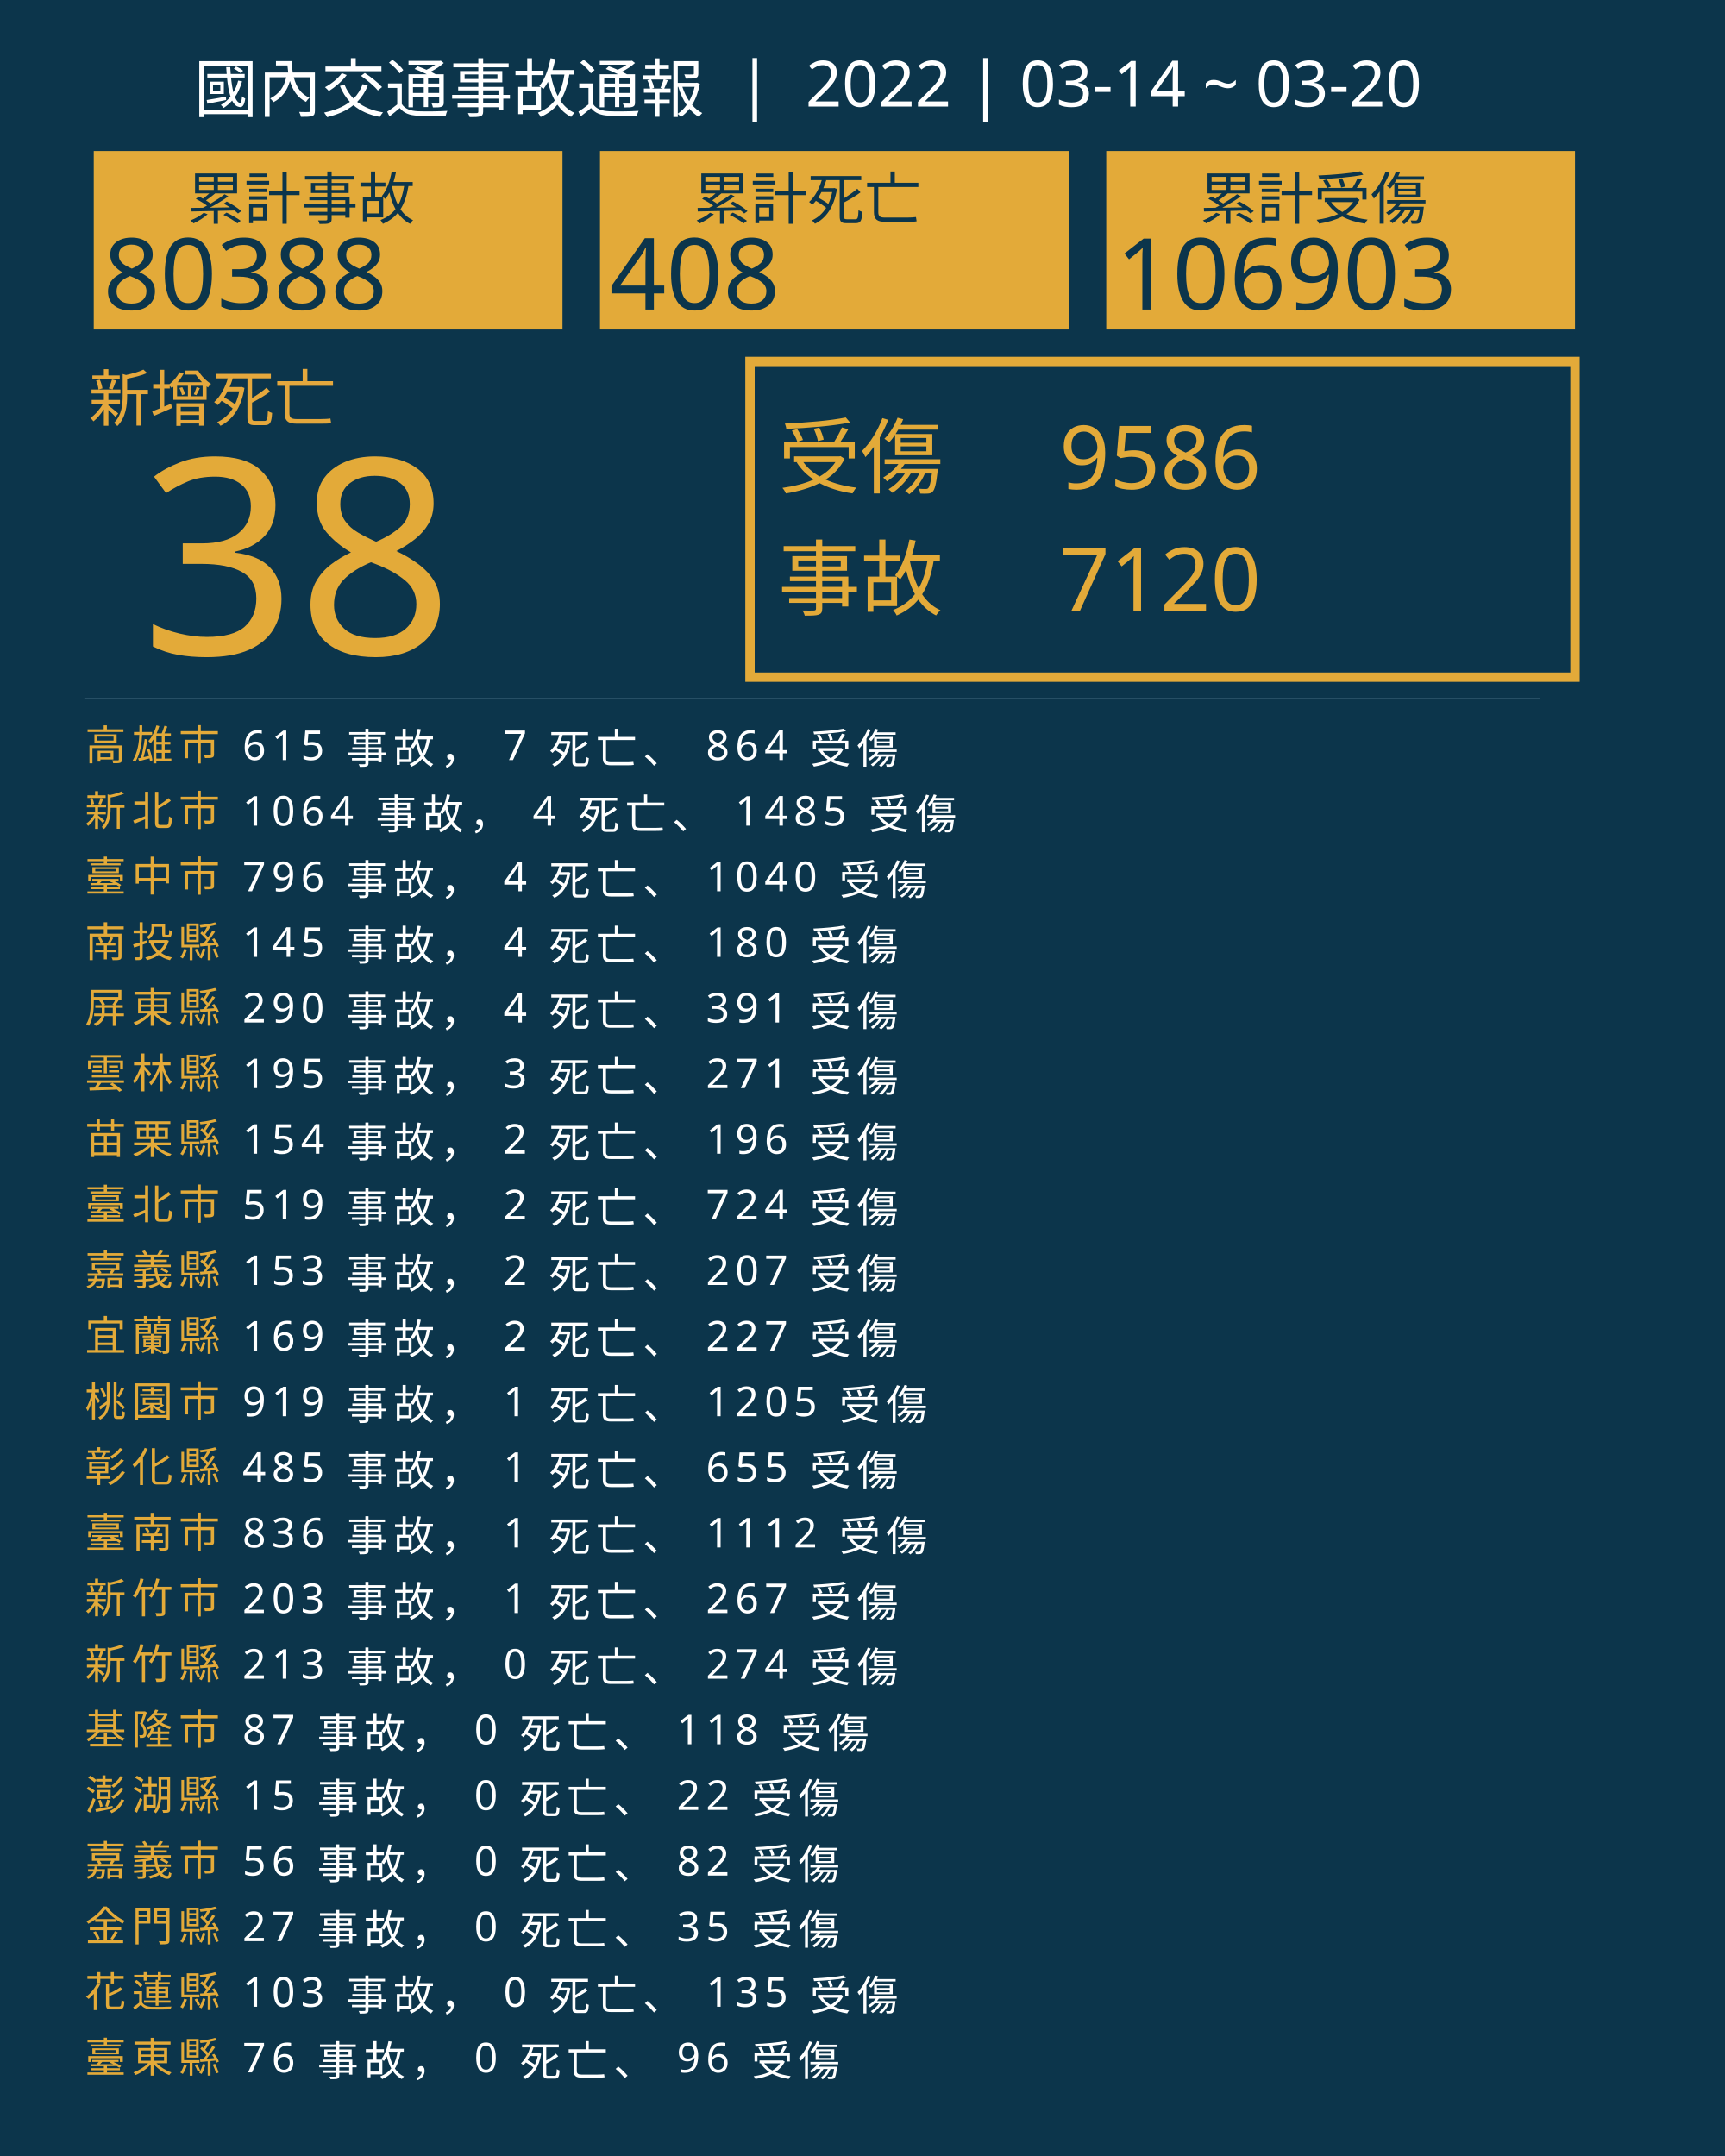
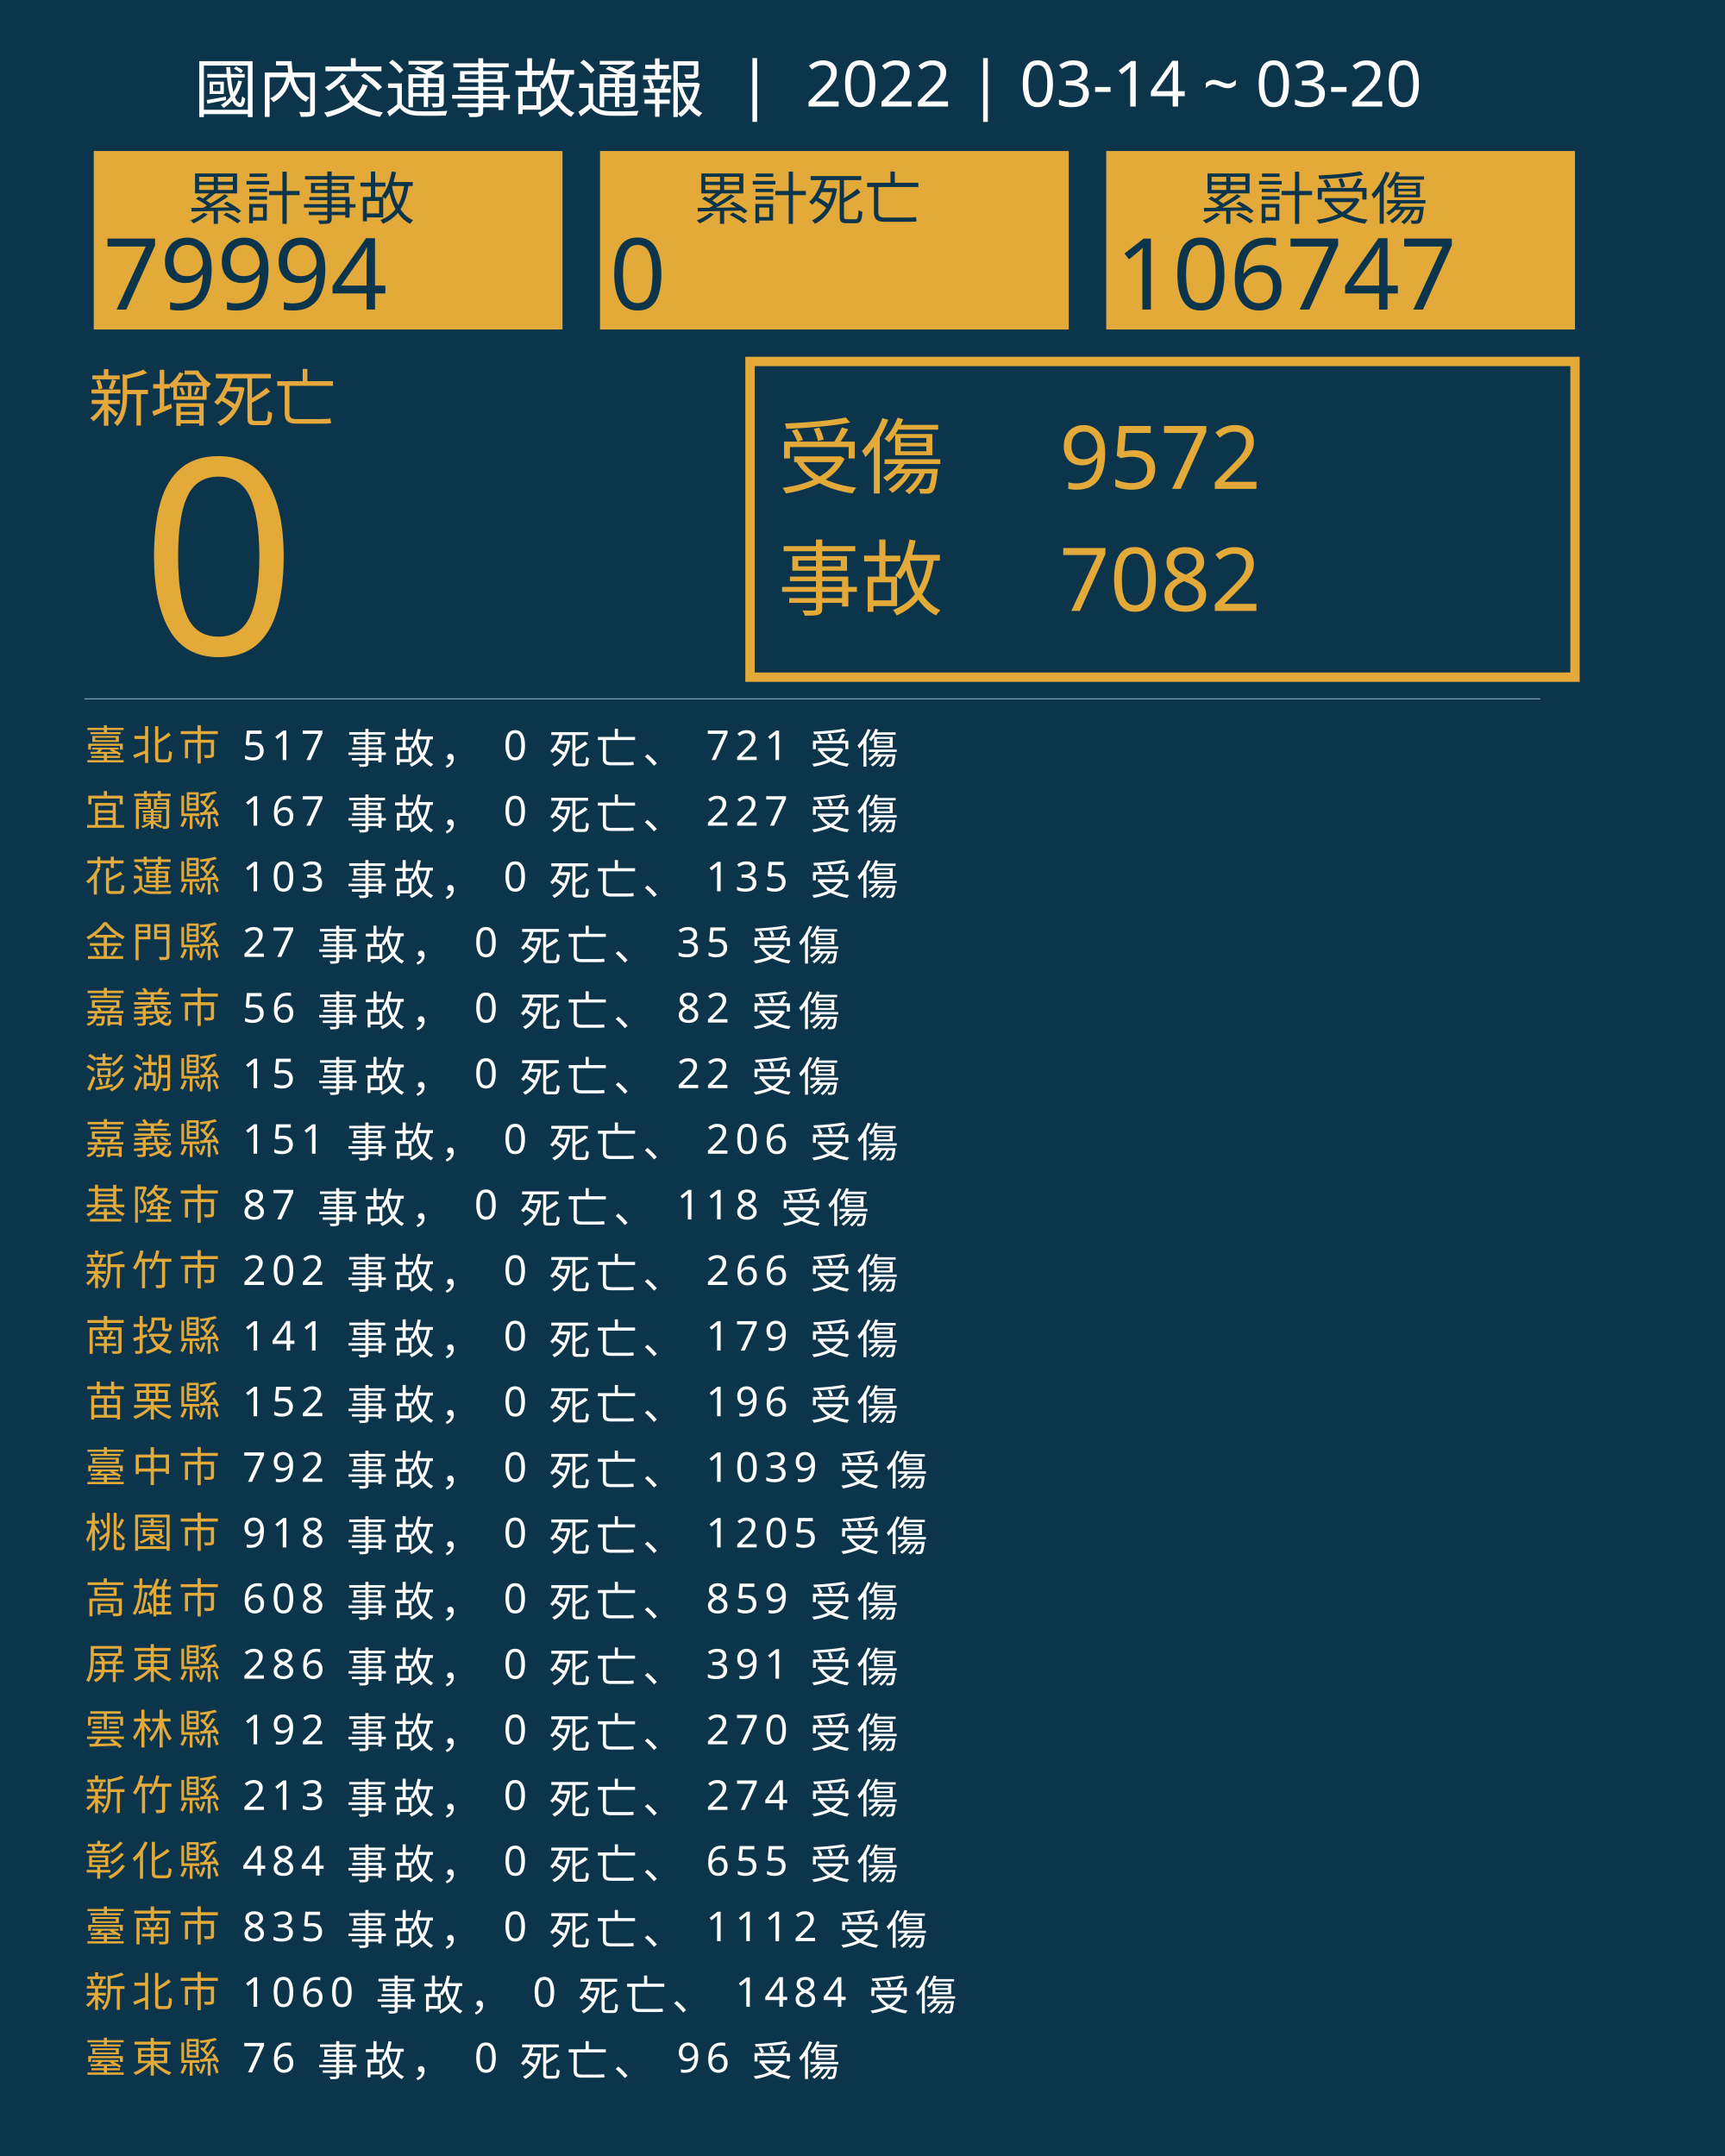
<svg xmlns="http://www.w3.org/2000/svg" version="1.1" id="圖層_1" x="0px" y="0px" viewBox="0 0 1840 2300" style="enable-background:new 0 0 1840 2300;" xml:space="preserve">
  <style type="text/css">
	.st0{fill:#0C354B;}
	.st1{fill:#E5A83D;}
	.st2{font-family:'NotoSansCJKtc-Bold-B5pc-H';}
	.st3{font-size:66px;}
	.st4{fill:#E3AA39;}
	.st5{font-family:'Arial-BoldMT';}
	.st6{font-size:291.776px;}
	.st7{fill:none;stroke:#E3AA39;stroke-miterlimit:10;stroke-width:10;}
	.st8{font-family:'NotoSansCJKtc-Light-B5pc-H';}
	.st9{font-size:88px;}
	.st10{font-family:'NotoSansCJKtc-Medium-B5pc-H';}
	.st11{font-size:94px;}
	.st12{fill:none;stroke:#8AAFC1;stroke-miterlimit:10;}
	.st13{font-size:60.649px;}
	.st14{font-size:106px;}
	.st15{fill:none;}
	.st16{font-size:44px;}
	.st17{letter-spacing:6;}
	.st18{fill:#FFFFFF;}
	.st19{letter-spacing:1;}
	.st20{font-size:68px;}
</style>
  <rect class="st0" width="1840" height="2300" />
  <text transform="matrix(1 0 0 1 94.5001 449.017)" class="st1 st2 st3">新增死亡</text>
  <g>
-     <text transform="matrix(1 0 0 1 150 698.1412)" class="st4 st5 st6">38</text>
+     <text transform="matrix(1 0 0 1 150 698.1412)" class="st4 st5 st6">0</text>
  </g>
  <g>
    <rect x="800" y="385.6" class="st7" width="880" height="336.8" />
    <g>
      <text transform="matrix(1 0 0 1 830 519.593)" class="st4 st8 st9">受傷</text>
-       <text transform="matrix(1 0 0 1 1130 521.5084)" class="st4 st10 st11">9586</text>
-       <text transform="matrix(1 0 0 1 1130 651.7274)" class="st4 st10 st11">7120</text>
+       <text transform="matrix(1 0 0 1 1130 521.5084)" class="st4 st10 st11">9572</text>
+       <text transform="matrix(1 0 0 1 1130 651.7274)" class="st4 st10 st11">7082</text>
      <text transform="matrix(1 0 0 1 830 649.4965)" class="st4 st8 st9">事故</text>
    </g>
  </g>
  <line class="st12" x1="90" y1="745.5" x2="1643" y2="745.5" />
  <g>
    <g>
      <rect x="100" y="161.1" class="st4" width="500" height="190.4" />
      <g>
        <text transform="matrix(1 0 0 1 200 233.9079)" class="st0 st10 st13">累計事故</text>
        <g>
-           <text transform="matrix(1 0 0 1 110 330.2121)" class="st0 st5 st14">80388</text>
+           <text transform="matrix(1 0 0 1 110 330.2121)" class="st0 st5 st14">79994</text>
        </g>
      </g>
    </g>
    <g>
      <rect x="640" y="161.1" class="st4" width="500" height="190.4" />
      <g>
        <text transform="matrix(1 0 0 1 740 233.908)" class="st0 st10 st13">累計死亡</text>
        <g>
-           <text transform="matrix(1 0 0 1 650 330.2122)" class="st0 st5 st14">408</text>
+           <text transform="matrix(1 0 0 1 650 330.2122)" class="st0 st5 st14">0</text>
        </g>
      </g>
    </g>
    <g>
      <rect x="1180" y="161.1" class="st4" width="500" height="190.4" />
      <g>
        <text transform="matrix(1 0 0 1 1280 233.908)" class="st0 st10 st13">累計受傷</text>
        <g>
-           <text transform="matrix(1 0 0 1 1190 330.2122)" class="st0 st5 st14">106903</text>
+           <text transform="matrix(1 0 0 1 1190 330.2122)" class="st0 st5 st14">106747</text>
        </g>
      </g>
    </g>
  </g>
  <rect x="90.6" y="772.1" class="st15" width="1141.8" height="314.8" />
  <text transform="matrix(1 0 0 1 90.5591 810.7965)">
-     <tspan x="0" y="0" class="st4 st10 st16 st17">高雄市</tspan>
-     <tspan x="150.6" y="0" class="st18 st10 st16 st17"> 615 事故， 7 死亡、 864 受傷</tspan>
-     <tspan x="0" y="70" class="st4 st10 st16 st17">新北市</tspan>
-     <tspan x="150.6" y="70" class="st18 st10 st16 st17"> 1064 事故， 4 死亡、 1485 受傷</tspan>
-     <tspan x="0" y="140" class="st4 st10 st16 st17">臺中市</tspan>
-     <tspan x="150.6" y="140" class="st18 st10 st16 st17"> 796 事故， 4 死亡、 1040 受傷</tspan>
-     <tspan x="0" y="210" class="st4 st10 st16 st17">南投縣</tspan>
-     <tspan x="150.6" y="210" class="st18 st10 st16 st17"> 145 事故， 4 死亡、 180 受傷</tspan>
-     <tspan x="0" y="280" class="st4 st10 st16 st17">屏東縣</tspan>
-     <tspan x="150.6" y="280" class="st18 st10 st16 st17"> 290 事故， 4 死亡、 391 受傷</tspan>
-     <tspan x="0" y="350" class="st4 st10 st16 st17">雲林縣</tspan>
-     <tspan x="150.6" y="350" class="st18 st10 st16 st17"> 195 事故， 3 死亡、 271 受傷</tspan>
-     <tspan x="0" y="420" class="st4 st10 st16 st17">苗栗縣</tspan>
-     <tspan x="150.6" y="420" class="st18 st10 st16 st17"> 154 事故， 2 死亡、 196 受傷</tspan>
-     <tspan x="0" y="490" class="st4 st10 st16 st17">臺北市</tspan>
-     <tspan x="150.6" y="490" class="st18 st10 st16 st17"> 519 事故， 2 死亡、 724 受傷</tspan>
-     <tspan x="0" y="560" class="st4 st10 st16 st17">嘉義縣</tspan>
-     <tspan x="150.6" y="560" class="st18 st10 st16 st17"> 153 事故， 2 死亡、 207 受傷</tspan>
-     <tspan x="0" y="630" class="st4 st10 st16 st17">宜蘭縣</tspan>
-     <tspan x="150.6" y="630" class="st18 st10 st16 st17"> 169 事故， 2 死亡、 227 受傷</tspan>
-     <tspan x="0" y="700" class="st4 st10 st16 st17">桃園市</tspan>
-     <tspan x="150.6" y="700" class="st18 st10 st16 st17"> 919 事故， 1 死亡、 1205 受傷</tspan>
-     <tspan x="0" y="770" class="st4 st10 st16 st17">彰化縣</tspan>
-     <tspan x="150.6" y="770" class="st18 st10 st16 st17"> 485 事故， 1 死亡、 655 受傷</tspan>
-     <tspan x="0" y="840" class="st4 st10 st16 st17">臺南市</tspan>
-     <tspan x="150.6" y="840" class="st18 st10 st16 st17"> 836 事故， 1 死亡、 1112 受傷</tspan>
-     <tspan x="0" y="910" class="st4 st10 st16 st17">新竹市</tspan>
-     <tspan x="150.6" y="910" class="st18 st10 st16 st17"> 203 事故， 1 死亡、 267 受傷</tspan>
-     <tspan x="0" y="980" class="st4 st10 st16 st17">新竹縣</tspan>
-     <tspan x="150.6" y="980" class="st18 st10 st16 st17"> 213 事故， 0 死亡、 274 受傷</tspan>
-     <tspan x="0" y="1050" class="st4 st10 st16 st17">基隆市</tspan>
-     <tspan x="150.6" y="1050" class="st18 st10 st16 st17"> 87 事故， 0 死亡、 118 受傷</tspan>
-     <tspan x="0" y="1120" class="st4 st10 st16 st17">澎湖縣</tspan>
-     <tspan x="150.6" y="1120" class="st18 st10 st16 st17"> 15 事故， 0 死亡、 22 受傷</tspan>
-     <tspan x="0" y="1190" class="st4 st10 st16 st17">嘉義市</tspan>
-     <tspan x="150.6" y="1190" class="st18 st10 st16 st17"> 56 事故， 0 死亡、 82 受傷</tspan>
-     <tspan x="0" y="1260" class="st4 st10 st16 st17">金門縣</tspan>
-     <tspan x="150.6" y="1260" class="st18 st10 st16 st17"> 27 事故， 0 死亡、 35 受傷</tspan>
-     <tspan x="0" y="1330" class="st4 st10 st16 st17">花蓮縣</tspan>
-     <tspan x="150.6" y="1330" class="st18 st10 st16 st17"> 103 事故， 0 死亡、 135 受傷</tspan>
+     <tspan x="0" y="0" class="st4 st10 st16 st17">臺北市</tspan>
+     <tspan x="150.6" y="0" class="st18 st10 st16 st17"> 517 事故， 0 死亡、 721 受傷</tspan>
+     <tspan x="0" y="70" class="st4 st10 st16 st17">宜蘭縣</tspan>
+     <tspan x="150.6" y="70" class="st18 st10 st16 st17"> 167 事故， 0 死亡、 227 受傷</tspan>
+     <tspan x="0" y="140" class="st4 st10 st16 st17">花蓮縣</tspan>
+     <tspan x="150.6" y="140" class="st18 st10 st16 st17"> 103 事故， 0 死亡、 135 受傷</tspan>
+     <tspan x="0" y="210" class="st4 st10 st16 st17">金門縣</tspan>
+     <tspan x="150.6" y="210" class="st18 st10 st16 st17"> 27 事故， 0 死亡、 35 受傷</tspan>
+     <tspan x="0" y="280" class="st4 st10 st16 st17">嘉義市</tspan>
+     <tspan x="150.6" y="280" class="st18 st10 st16 st17"> 56 事故， 0 死亡、 82 受傷</tspan>
+     <tspan x="0" y="350" class="st4 st10 st16 st17">澎湖縣</tspan>
+     <tspan x="150.6" y="350" class="st18 st10 st16 st17"> 15 事故， 0 死亡、 22 受傷</tspan>
+     <tspan x="0" y="420" class="st4 st10 st16 st17">嘉義縣</tspan>
+     <tspan x="150.6" y="420" class="st18 st10 st16 st17"> 151 事故， 0 死亡、 206 受傷</tspan>
+     <tspan x="0" y="490" class="st4 st10 st16 st17">基隆市</tspan>
+     <tspan x="150.6" y="490" class="st18 st10 st16 st17"> 87 事故， 0 死亡、 118 受傷</tspan>
+     <tspan x="0" y="560" class="st4 st10 st16 st17">新竹市</tspan>
+     <tspan x="150.6" y="560" class="st18 st10 st16 st17"> 202 事故， 0 死亡、 266 受傷</tspan>
+     <tspan x="0" y="630" class="st4 st10 st16 st17">南投縣</tspan>
+     <tspan x="150.6" y="630" class="st18 st10 st16 st17"> 141 事故， 0 死亡、 179 受傷</tspan>
+     <tspan x="0" y="700" class="st4 st10 st16 st17">苗栗縣</tspan>
+     <tspan x="150.6" y="700" class="st18 st10 st16 st17"> 152 事故， 0 死亡、 196 受傷</tspan>
+     <tspan x="0" y="770" class="st4 st10 st16 st17">臺中市</tspan>
+     <tspan x="150.6" y="770" class="st18 st10 st16 st17"> 792 事故， 0 死亡、 1039 受傷</tspan>
+     <tspan x="0" y="840" class="st4 st10 st16 st17">桃園市</tspan>
+     <tspan x="150.6" y="840" class="st18 st10 st16 st17"> 918 事故， 0 死亡、 1205 受傷</tspan>
+     <tspan x="0" y="910" class="st4 st10 st16 st17">高雄市</tspan>
+     <tspan x="150.6" y="910" class="st18 st10 st16 st17"> 608 事故， 0 死亡、 859 受傷</tspan>
+     <tspan x="0" y="980" class="st4 st10 st16 st17">屏東縣</tspan>
+     <tspan x="150.6" y="980" class="st18 st10 st16 st17"> 286 事故， 0 死亡、 391 受傷</tspan>
+     <tspan x="0" y="1050" class="st4 st10 st16 st17">雲林縣</tspan>
+     <tspan x="150.6" y="1050" class="st18 st10 st16 st17"> 192 事故， 0 死亡、 270 受傷</tspan>
+     <tspan x="0" y="1120" class="st4 st10 st16 st17">新竹縣</tspan>
+     <tspan x="150.6" y="1120" class="st18 st10 st16 st17"> 213 事故， 0 死亡、 274 受傷</tspan>
+     <tspan x="0" y="1190" class="st4 st10 st16 st17">彰化縣</tspan>
+     <tspan x="150.6" y="1190" class="st18 st10 st16 st17"> 484 事故， 0 死亡、 655 受傷</tspan>
+     <tspan x="0" y="1260" class="st4 st10 st16 st17">臺南市</tspan>
+     <tspan x="150.6" y="1260" class="st18 st10 st16 st17"> 835 事故， 0 死亡、 1112 受傷</tspan>
+     <tspan x="0" y="1330" class="st4 st10 st16 st17">新北市</tspan>
+     <tspan x="150.6" y="1330" class="st18 st10 st16 st17"> 1060 事故， 0 死亡、 1484 受傷</tspan>
    <tspan x="0" y="1400" class="st4 st10 st16 st17">臺東縣</tspan>
    <tspan x="150.6" y="1400" class="st18 st10 st16 st17"> 76 事故， 0 死亡、 96 受傷</tspan>
  </text>
  <text transform="matrix(1 0 0 1 207 119.2712)" class="st18 st8 st20">國內交通事故通報  |  2022 | 03-14 ~ 03-20</text>
</svg>
